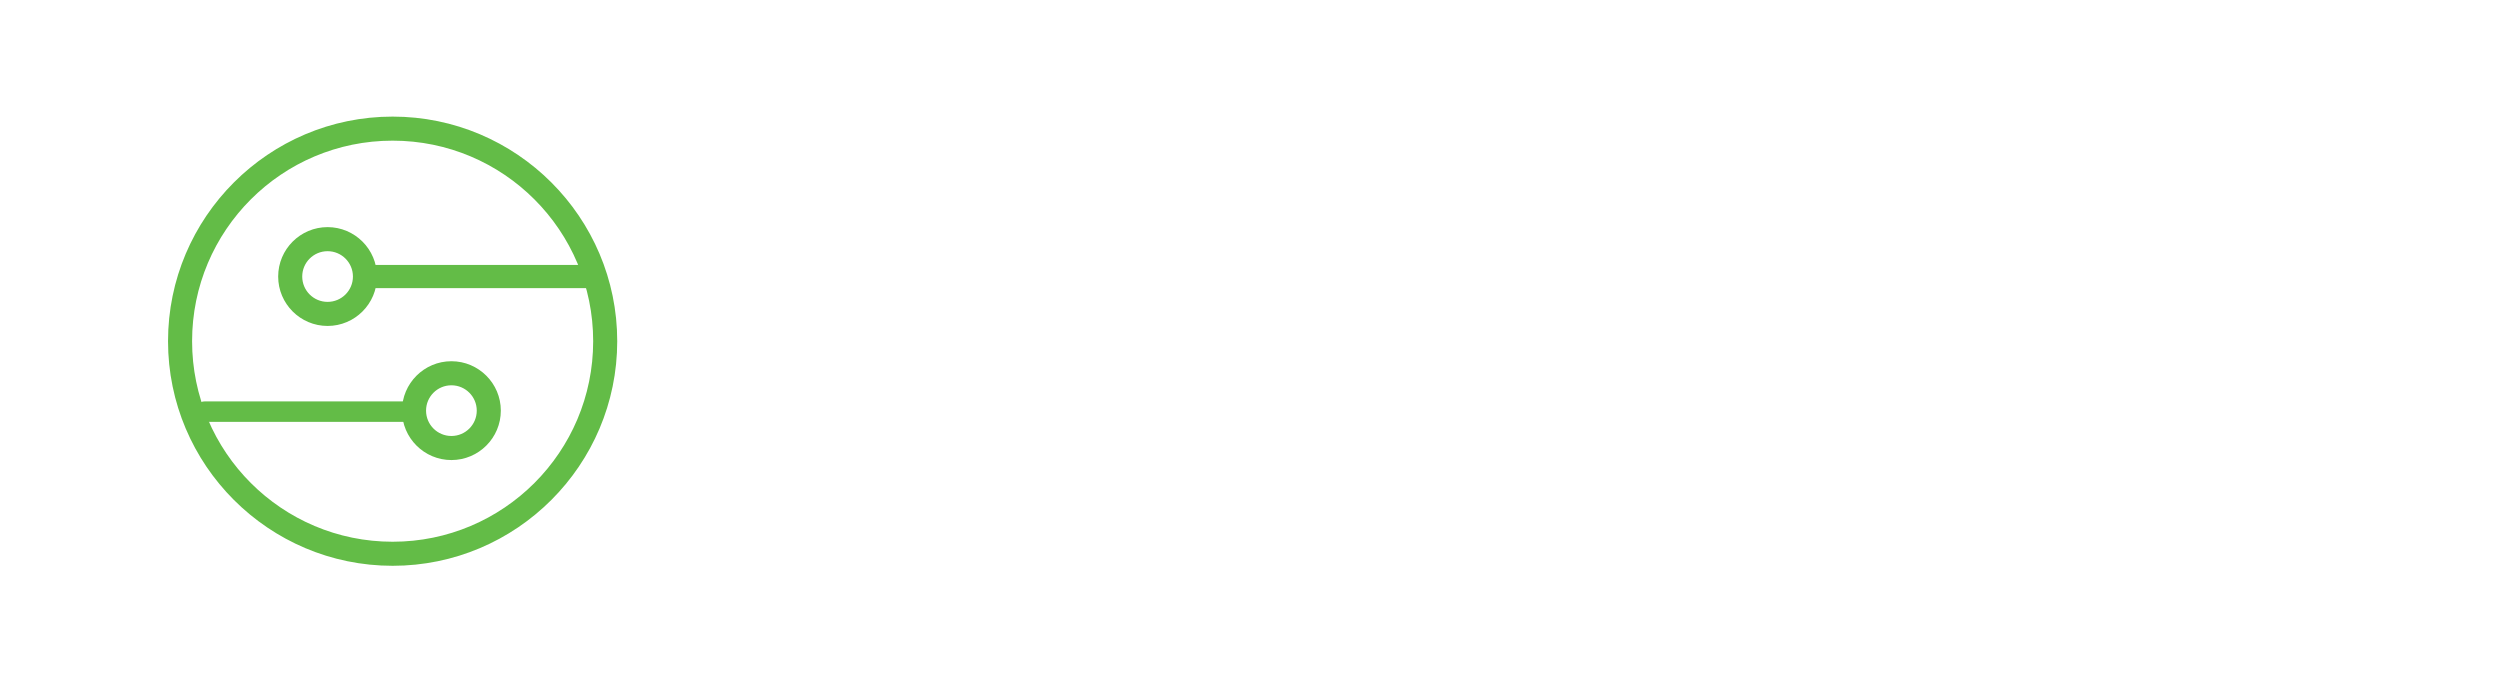
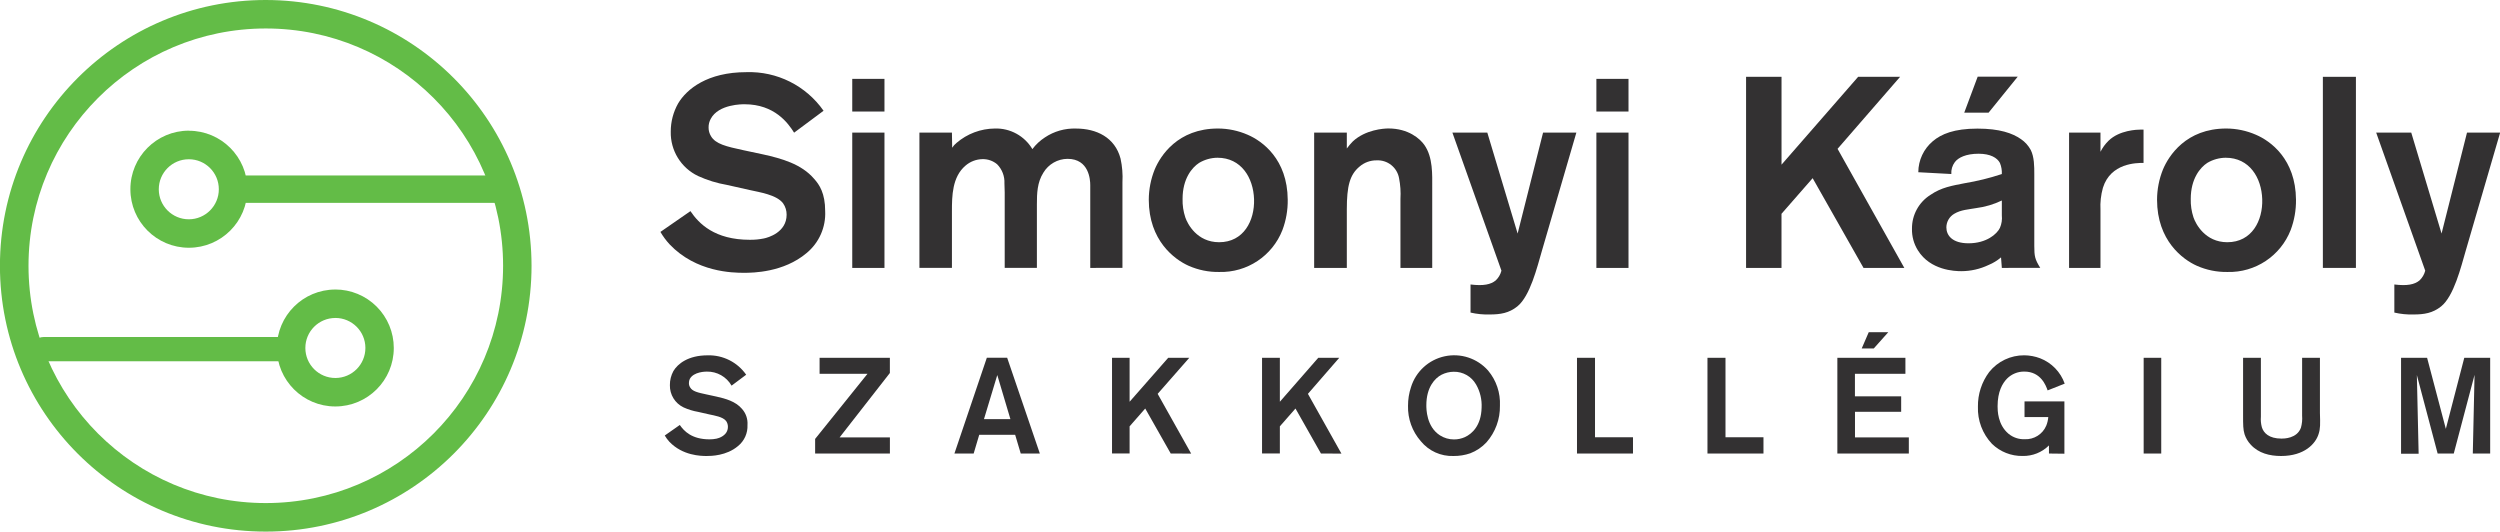
- <svg xmlns="http://www.w3.org/2000/svg" xmlns:xlink="http://www.w3.org/1999/xlink" width="841.89pt" height="229.801pt" viewBox="0 0 841.89 229.801" version="1.2" id="svg3875">
-   <defs id="defs3806">
-     <g id="g3804">
-       <symbol overflow="visible" id="glyph0-0">
-         <path style="stroke:none;" d="" id="path3732" />
-       </symbol>
-       <symbol overflow="visible" id="glyph0-1">
-         <path style="stroke:none;" d="M 48.688 -16.172 C 48.688 -21.188 47.062 -23.656 45.531 -25.344 C 41.906 -29.578 36.203 -31.125 31.047 -32.281 L 25.422 -33.516 C 20.406 -34.594 17.406 -35.281 16.094 -37.516 C 15.641 -38.281 15.406 -39.062 15.406 -39.984 C 15.406 -40.828 15.562 -41.594 16.016 -42.438 C 18.25 -46.688 25.109 -46.609 25.656 -46.609 C 34.203 -46.609 38.047 -41.219 39.75 -38.516 L 48.141 -44.75 C 40.594 -55 31.047 -55.766 26.188 -55.766 C 15.172 -55.766 9.25 -51 6.781 -46.828 C 4.859 -43.594 4.703 -40.062 4.703 -38.828 C 4.703 -30.969 9.938 -27.5 12.484 -26.188 C 14.938 -24.875 17.953 -24.266 20.719 -23.656 L 27.188 -22.188 C 29.891 -21.562 34.812 -20.875 36.672 -18.406 C 37.594 -17.172 37.672 -15.719 37.672 -15.172 C 37.672 -10.094 32.359 -8.625 31.203 -8.391 C 29.578 -8.016 27.656 -8.016 27.188 -8.016 C 17.172 -8.016 12.703 -12.641 10.328 -16.172 L 1.766 -10.25 C 2.469 -9.016 3.469 -7.703 4.391 -6.703 C 11.938 1.234 22.344 1.391 25.578 1.391 C 28.047 1.391 36.828 1.312 43.375 -4.234 C 47.141 -7.469 48.688 -11.25 48.688 -16.172 Z M 48.688 -16.172 " id="path3735" />
-       </symbol>
-       <symbol overflow="visible" id="glyph0-2">
-         <path style="stroke:none;" d="M 14.172 -44.531 L 14.172 -53.844 L 5 -53.844 L 5 -44.531 Z M 14.172 0 L 14.172 -38.516 L 5 -38.516 L 5 0 Z M 14.172 0 " id="path3738" />
-       </symbol>
-       <symbol overflow="visible" id="glyph0-3">
-         <path style="stroke:none;" d="M 62.625 0 L 62.625 -24.344 C 62.625 -27.812 62.547 -29.344 62.094 -31.125 C 60.469 -37.125 55.234 -39.672 49.375 -39.672 C 44.828 -39.672 42.141 -38.203 40.516 -37.125 C 38.438 -35.75 37.672 -34.656 36.969 -33.812 C 34.812 -37.672 30.656 -39.672 26.266 -39.672 C 20.875 -39.672 16.719 -36.828 15.406 -35.594 C 15.016 -35.281 14.797 -35.047 14.172 -34.203 L 14.094 -38.516 L 4.859 -38.516 L 4.859 0 L 14.094 0 L 14.094 -16.172 C 14.094 -20.484 14.172 -25.875 17.953 -29.125 C 19.875 -30.734 21.875 -30.969 22.797 -30.969 C 23.5 -30.969 25.422 -30.891 26.953 -29.5 C 29.047 -27.578 29.047 -24.875 29.047 -24.109 C 29.047 -23.266 29.125 -22.422 29.125 -21.562 L 29.125 0 L 38.281 0 L 38.281 -18.109 C 38.281 -21.188 38.359 -24.344 40.141 -27.109 C 42.219 -30.5 45.531 -31.047 46.984 -31.047 C 53.156 -31.047 53.453 -25.031 53.453 -23.578 L 53.453 0 Z M 62.625 0 " id="path3741" />
-       </symbol>
-       <symbol overflow="visible" id="glyph0-4">
-         <path style="stroke:none;" d="M 42.297 -19.406 C 42.219 -30.969 35.047 -36.125 30.891 -37.906 C 27.266 -39.516 23.875 -39.672 22.422 -39.672 C 10.938 -39.672 6.016 -31.891 4.391 -28.047 C 3.844 -26.656 2.703 -23.578 2.703 -19.406 C 2.703 -7.781 10.016 -2.391 14.016 -0.609 C 17.797 1.078 21.109 1.156 22.719 1.156 C 34.203 1.156 39.203 -6.859 40.75 -10.781 C 42.219 -14.406 42.297 -18.031 42.297 -19.406 Z M 32.656 -19.562 C 32.891 -13.484 29.734 -7.312 22.719 -7.312 C 16.406 -7.312 13.719 -12.562 13.094 -14.406 C 12.484 -16.172 12.328 -17.797 12.328 -19.641 C 12.328 -25.422 15.016 -28.578 17.031 -29.891 C 19.109 -31.203 21.422 -31.359 22.266 -31.359 C 29.047 -31.359 32.5 -25.578 32.656 -19.562 Z M 32.656 -19.562 " id="path3744" />
-       </symbol>
-       <symbol overflow="visible" id="glyph0-5">
-         <path style="stroke:none;" d="M 38.516 0 L 38.516 -22.641 C 38.516 -26.578 38.75 -31.422 36.281 -34.969 C 35.047 -36.75 31.734 -39.672 26.031 -39.672 C 24.734 -39.672 19.484 -39.359 15.875 -35.969 C 15.094 -35.203 14.328 -34.203 14.172 -33.969 L 14.172 -38.516 L 4.859 -38.516 L 4.859 0 L 14.172 0 L 14.172 -16.719 C 14.172 -23.344 15.016 -26.578 17.797 -28.891 C 19.719 -30.5 21.641 -30.656 22.641 -30.656 C 24.5 -30.656 27.969 -30.047 29.047 -25.578 C 29.422 -24.109 29.422 -22.641 29.422 -19.641 L 29.422 0 Z M 38.516 0 " id="path3747" />
-       </symbol>
-       <symbol overflow="visible" id="glyph0-6">
-         <path style="stroke:none;" d="M 36.203 -38.516 L 26.734 -38.516 L 19.484 -9.781 L 10.859 -38.516 L 0.922 -38.516 L 14.859 0.766 C 14.719 1.312 14.406 2.469 13.25 3.547 C 11.859 4.703 9.781 5.156 6.078 4.703 L 6.078 12.703 C 7.547 13.016 8.625 13.25 11.547 13.25 C 14.562 13.25 17.031 12.859 19.406 10.938 C 23.031 8.016 25.031 -0.156 26.422 -4.938 Z M 36.203 -38.516 " id="path3750" />
-       </symbol>
-       <symbol overflow="visible" id="glyph0-7">
-         <path style="stroke:none;" d="" id="path3753" />
-       </symbol>
-       <symbol overflow="visible" id="glyph0-8">
-         <path style="stroke:none;" d="M 51.219 0 L 32.203 -33.891 L 50 -54.391 L 38.047 -54.391 L 16.25 -29.422 L 16.25 -54.391 L 6.156 -54.391 L 6.156 0 L 16.25 0 L 16.25 -15.406 L 25.109 -25.578 L 39.594 0 Z M 51.219 0 " id="path3756" />
-       </symbol>
-       <symbol overflow="visible" id="glyph0-9">
-         <path style="stroke:none;" d="M 32.125 -54.391 L 20.719 -54.391 L 16.875 -44.141 L 23.797 -44.141 Z M 38.516 0 C 36.969 -2.469 36.828 -3.312 36.828 -6.234 L 36.828 -26.734 C 36.828 -28.891 36.828 -31.578 35.812 -33.578 C 35.516 -34.203 34.656 -35.516 33.047 -36.672 C 30.656 -38.359 26.953 -39.672 20.641 -39.672 C 13.938 -39.672 10.328 -38.125 7.938 -36.125 C 4.156 -33.047 3.844 -28.969 3.781 -27.266 L 13.172 -26.734 C 13.172 -27.266 13.094 -28.812 14.172 -30.125 C 15.172 -31.422 17.406 -32.5 20.953 -32.5 C 24.344 -32.5 26.266 -31.359 27.031 -29.891 C 27.5 -28.969 27.578 -27.734 27.578 -26.734 C 24.734 -25.734 22.641 -25.266 16.953 -24.109 C 13.406 -23.422 10.406 -22.953 7.234 -20.797 C 2.547 -17.641 2 -13.328 2 -11.172 C 1.922 -8.094 3.078 -6.016 3.703 -5 C 7.234 0.688 14.172 0.922 16.016 0.922 C 18.875 0.922 21.266 0.312 23.797 -0.844 C 24.578 -1.156 25.875 -1.766 27.344 -3 L 27.578 0 Z M 27.578 -14.938 C 27.578 -13.719 27.656 -12.641 27.031 -11.406 C 26.188 -9.625 23.188 -7.016 18.109 -7.016 C 13.484 -7.016 11.781 -9.25 11.781 -11.547 C 11.781 -13.25 12.703 -14.562 14.016 -15.406 C 15.953 -16.562 18.172 -16.641 20.266 -17.031 C 24.031 -17.641 26.031 -18.406 27.578 -19.188 Z M 27.578 -14.938 " id="path3759" />
-       </symbol>
-       <symbol overflow="visible" id="glyph0-10">
-         <path style="stroke:none;" d="M 26.109 -29.891 L 26.109 -39.359 L 25.344 -39.359 C 24.266 -39.359 19.25 -39.203 16.172 -36.203 C 15.25 -35.359 14.484 -34.203 13.859 -33.047 L 13.859 -38.516 L 4.938 -38.516 L 4.938 0 L 13.859 0 L 13.859 -16.484 C 13.859 -18.719 13.859 -20.641 14.562 -22.797 C 16.797 -29.891 24.188 -29.891 26.109 -29.891 Z M 26.109 -29.891 " id="path3762" />
-       </symbol>
-       <symbol overflow="visible" id="glyph0-11">
-         <path style="stroke:none;" d="M 14.406 0 L 14.406 -54.391 L 5 -54.391 L 5 0 Z M 14.406 0 " id="path3765" />
-       </symbol>
-       <symbol overflow="visible" id="glyph1-0">
-         <path style="stroke:none;" d="" id="path3768" />
-       </symbol>
-       <symbol overflow="visible" id="glyph1-1">
-         <path style="stroke:none;" d="M 24.391 -8.109 C 24.391 -10.609 23.578 -11.844 22.812 -12.703 C 21 -14.812 18.141 -15.594 15.547 -16.172 L 12.734 -16.781 C 10.234 -17.328 8.719 -17.672 8.062 -18.797 C 7.828 -19.188 7.719 -19.562 7.719 -20.031 C 7.719 -20.453 7.797 -20.844 8.031 -21.266 C 9.141 -23.391 12.578 -23.344 12.859 -23.344 C 17.141 -23.344 19.062 -20.641 19.922 -19.297 L 24.125 -22.422 C 20.344 -27.562 15.547 -27.938 13.125 -27.938 C 7.609 -27.938 4.625 -25.547 3.391 -23.469 C 2.438 -21.844 2.359 -20.062 2.359 -19.453 C 2.359 -15.516 4.984 -13.781 6.25 -13.125 C 7.484 -12.469 9 -12.156 10.375 -11.844 L 13.625 -11.109 C 14.969 -10.812 17.438 -10.453 18.375 -9.219 C 18.828 -8.609 18.875 -7.875 18.875 -7.609 C 18.875 -5.062 16.203 -4.328 15.625 -4.203 C 14.812 -4.016 13.859 -4.016 13.625 -4.016 C 8.609 -4.016 6.375 -6.328 5.172 -8.109 L 0.891 -5.141 C 1.234 -4.516 1.734 -3.859 2.203 -3.359 C 5.984 0.625 11.188 0.688 12.812 0.688 C 14.047 0.688 18.453 0.656 21.734 -2.125 C 23.625 -3.75 24.391 -5.641 24.391 -8.109 Z M 24.391 -8.109 " id="path3771" />
-       </symbol>
-       <symbol overflow="visible" id="glyph1-2">
-         <path style="stroke:none;" d="M 22.188 0 L 22.188 -4.594 L 7.875 -4.594 L 22.188 -22.922 L 22.188 -27.25 L 2.203 -27.25 L 2.203 -22.688 L 15.828 -22.688 L 0.922 -4.172 L 0.922 0 Z M 22.188 0 " id="path3774" />
-       </symbol>
-       <symbol overflow="visible" id="glyph1-3">
-         <path style="stroke:none;" d="M 24.547 0 L 15.25 -27.25 L 9.453 -27.25 L 0.234 0 L 5.719 0 L 7.297 -5.328 L 17.516 -5.328 L 19.109 0 Z M 16.172 -9.797 L 8.641 -9.797 L 12.422 -22.344 Z M 16.172 -9.797 " id="path3777" />
-       </symbol>
-       <symbol overflow="visible" id="glyph1-4">
-         <path style="stroke:none;" d="M 25.672 0 L 16.125 -16.984 L 25.047 -27.25 L 19.062 -27.25 L 8.141 -14.75 L 8.141 -27.25 L 3.094 -27.25 L 3.094 0 L 8.141 0 L 8.141 -7.719 L 12.578 -12.812 L 19.844 0 Z M 25.672 0 " id="path3780" />
-       </symbol>
-       <symbol overflow="visible" id="glyph1-5">
-         <path style="stroke:none;" d="M 27.984 -13.625 C 28.016 -18.828 26.016 -22 24.578 -23.625 C 23.312 -25.094 20.188 -27.938 14.938 -27.938 C 9.109 -27.938 4.438 -24.312 2.656 -18.875 C 1.891 -16.562 1.859 -14.469 1.859 -13.578 C 1.859 -9.797 2.938 -6.406 5.484 -3.516 C 8.031 -0.578 10.953 0.688 14.812 0.688 C 17.141 0.688 18.719 0.234 19.562 -0.078 C 22 -0.969 23.578 -2.547 24.203 -3.203 C 27.781 -7.094 27.984 -11.922 27.984 -13.625 Z M 22.844 -13.078 C 22.734 -7.953 20.109 -5.641 18.094 -4.703 C 16.75 -4.094 15.516 -4.047 14.969 -4.047 C 14.281 -4.047 12.625 -4.125 10.953 -5.203 C 7.141 -7.719 7.094 -12.734 7.094 -13.781 C 7.094 -18.875 9.5 -21.422 11.422 -22.469 C 11.969 -22.734 13.203 -23.266 14.891 -23.266 C 17.641 -23.266 19.797 -22 21.234 -19.688 C 22.469 -17.719 22.891 -15.328 22.844 -13.078 Z M 22.844 -13.078 " id="path3783" />
-       </symbol>
-       <symbol overflow="visible" id="glyph1-6">
-         <path style="stroke:none;" d="M 19.109 0 L 19.109 -4.625 L 8.297 -4.625 L 8.297 -27.25 L 3.172 -27.25 L 3.172 0 Z M 19.109 0 " id="path3786" />
-       </symbol>
-       <symbol overflow="visible" id="glyph1-7">
-         <path style="stroke:none;" d="M 17.516 -34.547 L 11.969 -34.547 L 9.922 -29.906 L 13.359 -29.906 Z M 23.344 0 L 23.344 -4.594 L 8.031 -4.594 L 8.031 -11.891 L 21.188 -11.891 L 21.188 -16.281 L 8.031 -16.281 L 8.031 -22.688 L 22.391 -22.688 L 22.391 -27.25 L 3.016 -27.25 L 3.016 0 Z M 23.344 0 " id="path3789" />
-       </symbol>
-       <symbol overflow="visible" id="glyph1-8">
-         <path style="stroke:none;" d="M 26.438 0 L 26.438 -14.891 L 14.969 -14.891 L 14.969 -10.422 L 21.766 -10.422 C 21.609 -9.188 21.422 -8.531 21.188 -7.984 C 20.141 -5.438 17.75 -4.125 15.047 -4.125 C 13.312 -4.125 11.812 -4.547 10.453 -5.672 C 7.328 -8.297 7.328 -12.391 7.328 -13.516 C 7.328 -17.719 8.719 -20.031 10.031 -21.375 C 11.844 -23.188 14.016 -23.344 14.938 -23.344 C 19.688 -23.344 21.109 -19.297 21.578 -17.984 L 26.438 -19.922 C 24.656 -24.625 21.234 -26.438 19.453 -27.125 C 17.484 -27.859 15.75 -27.938 14.969 -27.938 C 9.453 -27.938 6.219 -24.734 4.984 -23.188 C 2.812 -20.453 1.781 -16.828 1.781 -13.359 C 1.781 -7.719 4.25 -4.328 5.828 -2.734 C 9.109 0.469 12.891 0.688 14.547 0.688 C 17.594 0.688 19.844 -0.266 22.031 -2.312 L 22.078 0 Z M 26.438 0 " id="path3792" />
-       </symbol>
-       <symbol overflow="visible" id="glyph1-9">
-         <path style="stroke:none;" d="M 8.109 0 L 8.109 -27.25 L 3.094 -27.25 L 3.094 0 Z M 8.109 0 " id="path3795" />
-       </symbol>
-       <symbol overflow="visible" id="glyph1-10">
-         <path style="stroke:none;" d="M 25.047 -11.547 L 25.047 -27.25 L 19.953 -27.25 L 19.953 -10.766 C 19.953 -8.953 19.922 -8.219 19.609 -7.328 C 18.484 -4.25 14.75 -4.25 14.094 -4.25 C 10.453 -4.25 9 -5.859 8.484 -7.484 C 8.219 -8.297 8.219 -8.875 8.219 -10.5 L 8.219 -27.25 L 3.094 -27.25 L 3.094 -11.031 C 3.094 -8.141 3.094 -6.875 3.516 -5.484 C 3.969 -4.016 4.906 -2.891 5.25 -2.547 C 7.484 -0.078 10.688 0.688 13.891 0.688 C 20.578 0.688 23.703 -2.812 24.578 -5.562 C 25.094 -7.094 25.047 -8.406 25.047 -11.547 Z M 25.047 -11.547 " id="path3798" />
-       </symbol>
-       <symbol overflow="visible" id="glyph1-11">
-         <path style="stroke:none;" d="M 28.297 0 L 28.297 -27.25 L 20.922 -27.25 L 15.672 -7.031 L 10.344 -27.25 L 2.938 -27.25 L 2.938 0 L 7.906 0 L 7.406 -22.391 L 13.312 0 L 17.906 0 L 23.812 -22.391 L 23.312 0 Z M 28.297 0 " id="path3801" />
-       </symbol>
-     </g>
+ <svg xmlns="http://www.w3.org/2000/svg" id="Layer_1" data-name="Layer 1" viewBox="0 0 841.89 179.02">
+   <defs>
+     <style>.cls-1{fill:#333132;}.cls-2{fill:#63bc47;}</style>
  </defs>
-   <g id="surface2077">
-     <g style="fill:rgb(100%,100%,100%);fill-opacity:1;" id="g3836">
-       <use xlink:href="#glyph0-1" x="242.741" y="115.512" id="use3808" />
-       <use xlink:href="#glyph0-2" x="294.116" y="115.512" id="use3810" />
-       <use xlink:href="#glyph0-3" x="313.372" y="115.512" id="use3812" />
-       <use xlink:href="#glyph0-4" x="380.769" y="115.512" id="use3814" />
-       <use xlink:href="#glyph0-5" x="425.674" y="115.512" id="use3816" />
-       <use xlink:href="#glyph0-6" x="468.961" y="115.512" id="use3818" />
-       <use xlink:href="#glyph0-2" x="505.856" y="115.512" id="use3820" />
-       <use xlink:href="#glyph0-7" x="525.112" y="115.512" id="use3822" />
-       <use xlink:href="#glyph0-8" x="547.295" y="115.512" id="use3824" />
-       <use xlink:href="#glyph0-9" x="598.67" y="115.512" id="use3826" />
-       <use xlink:href="#glyph0-10" x="640.417" y="115.512" id="use3828" />
-       <use xlink:href="#glyph0-4" x="667.684" y="115.512" id="use3830" />
-       <use xlink:href="#glyph0-11" x="712.589" y="115.512" id="use3832" />
-       <use xlink:href="#glyph0-6" x="731.845" y="115.512" id="use3834" />
-     </g>
-     <g style="fill:rgb(100%,100%,100%);fill-opacity:1;" id="g3864">
-       <use xlink:href="#glyph1-1" x="244.861" y="168.332" id="use3838" />
-       <use xlink:href="#glyph1-2" x="287.619" y="168.332" id="use3840" />
-       <use xlink:href="#glyph1-3" x="327.945" y="168.332" id="use3842" />
-       <use xlink:href="#glyph1-4" x="369.892" y="168.332" id="use3844" />
-       <use xlink:href="#glyph1-4" x="412.649" y="168.332" id="use3846" />
-       <use xlink:href="#glyph1-5" x="455.406" y="168.332" id="use3848" />
-       <use xlink:href="#glyph1-6" x="502.177" y="168.332" id="use3850" />
-       <use xlink:href="#glyph1-6" x="539.3" y="168.332" id="use3852" />
-       <use xlink:href="#glyph1-7" x="576.423" y="168.332" id="use3854" />
-       <use xlink:href="#glyph1-8" x="617.56" y="168.332" id="use3856" />
-       <use xlink:href="#glyph1-9" x="663.52" y="168.332" id="use3858" />
-       <use xlink:href="#glyph1-10" x="691.806" y="168.332" id="use3860" />
-       <use xlink:href="#glyph1-11" x="736.956" y="168.332" id="use3862" />
-     </g>
-     <path style=" stroke:none;fill-rule:nonzero;fill:rgb(38.823%,73.726%,27.843%);fill-opacity:1;" d="M 132.219 39.266 C 90.516 39.266 56.586 73.195 56.586 114.898 C 56.586 156.605 90.516 190.535 132.219 190.535 C 173.926 190.535 207.855 156.605 207.855 114.898 C 207.855 73.195 173.926 39.266 132.219 39.266 M 132.219 47.367 C 169.516 47.367 199.754 77.605 199.754 114.898 C 199.754 152.195 169.516 182.434 132.219 182.434 C 94.922 182.434 64.688 152.195 64.688 114.898 C 64.688 77.605 94.922 47.367 132.219 47.367 " id="path3866" />
-     <path style=" stroke:none;fill-rule:nonzero;fill:rgb(38.823%,73.726%,27.843%);fill-opacity:1;" d="M 110.312 76.484 C 119.488 76.484 126.953 83.949 126.953 93.125 C 126.953 102.301 119.488 109.766 110.312 109.766 C 101.141 109.766 93.676 102.301 93.676 93.125 C 93.676 83.949 101.141 76.484 110.312 76.484 M 110.312 84.59 C 105.602 84.59 101.777 88.41 101.777 93.125 C 101.777 97.84 105.602 101.66 110.312 101.66 C 115.027 101.66 118.852 97.84 118.852 93.125 C 118.852 88.41 115.027 84.59 110.312 84.59 M 197.867 97.02 L 123.039 97.02 C 120.887 97.02 119.141 95.277 119.141 93.125 C 119.141 90.973 120.887 89.227 123.039 89.227 L 197.867 89.227 C 200.02 89.227 201.766 90.973 201.766 93.125 C 201.766 95.277 200.02 97.02 197.867 97.02 " id="path3868" />
-     <path style=" stroke:none;fill-rule:nonzero;fill:rgb(38.823%,73.726%,27.843%);fill-opacity:1;" d="M 139.387 142.066 L 68.965 142.066 C 67.059 142.066 65.516 140.523 65.516 138.617 C 65.516 136.715 67.059 135.172 68.965 135.172 L 139.387 135.172 C 141.289 135.172 142.832 136.715 142.832 138.617 C 142.832 140.523 141.289 142.066 139.387 142.066 " id="path3870" />
-     <path style=" stroke:none;fill-rule:nonzero;fill:rgb(38.823%,73.726%,27.843%);fill-opacity:1;" d="M 152.016 121.645 C 142.84 121.645 135.375 129.109 135.375 138.285 C 135.375 147.461 142.84 154.926 152.016 154.926 C 161.191 154.926 168.656 147.461 168.656 138.285 C 168.656 129.109 161.191 121.645 152.016 121.645 M 152.016 129.75 C 156.727 129.75 160.551 133.57 160.551 138.285 C 160.551 143 156.727 146.82 152.016 146.82 C 147.301 146.82 143.477 143 143.477 138.285 C 143.477 133.57 147.301 129.75 152.016 129.75 " id="path3872" />
-   </g>
+   <path class="cls-1" d="M271.62,85.22c-7.75,6.55-18.14,6.65-21.06,6.65-3.82,0-16.13-.18-25.06-9.58a24,24,0,0,1-3.1-4.19l10.11-7c2.83,4.19,8.12,9.65,20,9.65a22.11,22.11,0,0,0,4.73-.45c1.36-.27,7.66-2,7.66-8a6.55,6.55,0,0,0-1.19-3.83c-2.19-2.92-8-3.73-11.21-4.47l-7.66-1.72a39.53,39.53,0,0,1-9.75-3,16.15,16.15,0,0,1-9.21-14.95,19.24,19.24,0,0,1,2.46-9.46c2.91-4.93,9.94-10.57,23-10.57a30.5,30.5,0,0,1,26,13l-9.92,7.38c-2-3.2-6.57-9.57-16.69-9.57-.63,0-8.74-.1-11.39,4.92a5.83,5.83,0,0,0-.72,2.92,5.42,5.42,0,0,0,.81,2.91c1.55,2.64,5.1,3.47,11,4.74L257,52c6.11,1.36,12.85,3.19,17.14,8.2,1.82,2,3.74,4.93,3.74,10.85A17.22,17.22,0,0,1,271.62,85.22Z" />
+   <path class="cls-1" d="M287,37.55v-11h10.85v11Zm0,52.68V44.65h10.85V90.22Z" />
+   <path class="cls-1" d="M367.15,90.22V62.33c0-1.73-.37-8.84-7.66-8.84a9.57,9.57,0,0,0-8.12,4.65c-2.09,3.28-2.19,7-2.19,10.65V90.21H338.34V64.77c0-1-.09-2-.09-3a8.56,8.56,0,0,0-2.46-6.45,7.39,7.39,0,0,0-4.92-1.73,9,9,0,0,0-5.74,2.19c-4.48,3.82-4.56,10.2-4.56,15.31V90.21H309.62V44.65h10.95l.08,5.1a6.92,6.92,0,0,1,1.47-1.63A20.08,20.08,0,0,1,335,43.28a14.19,14.19,0,0,1,12.66,6.93,16.5,16.5,0,0,1,4.2-3.92,17.78,17.78,0,0,1,10.49-3c6.92,0,13.12,3,15,10.11a29.7,29.7,0,0,1,.64,8v28.8Z" />
+   <path class="cls-1" d="M431.87,77.46a22.2,22.2,0,0,1-21.3,14.13,24.48,24.48,0,0,1-10.3-2.09c-4.73-2.11-13.41-8.48-13.41-22.25a27.43,27.43,0,0,1,2-10.2c1.91-4.57,7.75-13.77,21.3-13.77a25.09,25.09,0,0,1,10,2.1c4.91,2.1,13.4,8.2,13.49,21.87A28,28,0,0,1,431.87,77.46ZM410,53.12a12.31,12.31,0,0,0-6.2,1.74c-2.37,1.55-5.56,5.28-5.56,12.12a18.14,18.14,0,0,0,.91,6.2c.73,2.19,3.92,8.39,11.4,8.39,8.28,0,12-7.3,11.76-14.5S418,53.12,410,53.12Z" />
+   <path class="cls-1" d="M471.61,90.22V67a27.55,27.55,0,0,0-.47-7,7.29,7.29,0,0,0-7.56-6,8.66,8.66,0,0,0-5.75,2.1c-3.28,2.73-4.28,6.55-4.28,14.4V90.22h-11V44.65h11V50a21.42,21.42,0,0,1,2-2.36c4.28-4,10.48-4.38,12-4.38,6.75,0,10.65,3.46,12.12,5.56,2.93,4.2,2.64,9.94,2.64,14.59V90.22Z" />
+   <path class="cls-1" d="M519.27,84.39c-1.64,5.65-4,15.31-8.28,18.78-2.83,2.28-5.74,2.73-9.3,2.73a25.24,25.24,0,0,1-6.48-.64V95.8c4.38.54,6.84,0,8.49-1.37a6.85,6.85,0,0,0,1.92-3.28L489.1,44.65h11.76l10.21,34,8.57-34h11.21Z" />
+   <path class="cls-1" d="M537.59,37.55v-11h10.82v11Zm0,52.68V44.65h10.82V90.22Z" />
+   <path class="cls-1" d="M627.55,90.22,610.42,60,599.93,72V90.22H588V25.87h11.94V55.45l25.8-29.58h14.13L618.81,50.12l22.48,40.1Z" />
+   <path class="cls-1" d="M674.13,90.22l-.27-3.55a15.41,15.41,0,0,1-4.19,2.56,21.4,21.4,0,0,1-9.21,2.09c-2.19,0-10.39-.27-14.59-7a13.06,13.06,0,0,1-2-7.3,13.29,13.29,0,0,1,6.2-11.38c3.73-2.56,7.29-3.1,11.48-3.93a83.42,83.42,0,0,0,12.58-3.1,8.67,8.67,0,0,0-.64-3.73c-.91-1.74-3.19-3.11-7.19-3.11-4.2,0-6.84,1.28-8,2.83a6,6,0,0,0-1.18,4L646,58a13.73,13.73,0,0,1,4.92-10.48c2.83-2.37,7.1-4.21,15-4.21,7.48,0,11.84,1.56,14.68,3.56a10.4,10.4,0,0,1,3.27,3.64c1.19,2.37,1.19,5.56,1.19,8.11V82.81c0,3.47.19,4.48,2,7.39Zm0-22.7a28.25,28.25,0,0,1-8.66,2.56c-2.46.45-5.1.54-7.38,1.92a5.34,5.34,0,0,0-2.64,4.55c0,2.74,2,5.38,7.48,5.38,6,0,9.56-3.1,10.56-5.2a8.36,8.36,0,0,0,.64-4.19Zm-4.46-29.58h-8.2L666,25.81h13.49Z" />
+   <path class="cls-1" d="M708.17,63.24a23,23,0,0,0-.82,7.48v19.5H696.77V44.65h10.58v6.47a13.94,13.94,0,0,1,2.73-3.74c3.65-3.55,9.58-3.74,10.84-3.74h.93V54.86C719.53,54.86,710.78,54.86,708.17,63.24Z" />
+   <path class="cls-1" d="M771.4,77.46a22.22,22.22,0,0,1-21.31,14.13A24.46,24.46,0,0,1,739.8,89.5c-4.73-2.11-13.4-8.48-13.4-22.25a27.45,27.45,0,0,1,2-10.2c1.92-4.57,7.75-13.77,21.3-13.77a25.1,25.1,0,0,1,10,2.1c4.92,2.1,13.39,8.2,13.49,21.87A28,28,0,0,1,771.4,77.46ZM749.51,53.12a12.34,12.34,0,0,0-6.2,1.74c-2.36,1.55-5.56,5.28-5.56,12.12a18.14,18.14,0,0,0,.91,6.2c.74,2.19,3.92,8.39,11.4,8.39,8.28,0,12-7.3,11.76-14.5S757.54,53.12,749.51,53.12Z" />
+   <path class="cls-1" d="M782.24,90.22V25.87h11.13V90.22Z" />
+   <path class="cls-1" d="M830.36,84.39c-1.64,5.65-4,15.31-8.28,18.78-2.83,2.28-5.74,2.73-9.3,2.73a25.12,25.12,0,0,1-6.47-.64V95.8c4.37.54,6.84,0,8.48-1.37a6.77,6.77,0,0,0,1.92-3.28l-16.52-46.5H812l10.21,34,8.57-34h11.16Z" />
+   <path class="cls-1" d="M248.52,150.22c-3.88,3.29-9.08,3.34-10.55,3.34-1.92,0-8.08-.1-12.56-4.8a12.24,12.24,0,0,1-1.55-2.1l5.07-3.55c1.42,2.09,4.07,4.84,10,4.84a11,11,0,0,0,2.36-.23c.69-.14,3.84-1,3.84-4a3.35,3.35,0,0,0-.59-1.92c-1.1-1.46-4-1.87-5.62-2.23l-3.84-.87a19.94,19.94,0,0,1-4.89-1.51,8.09,8.09,0,0,1-4.6-7.49,9.66,9.66,0,0,1,1.18-4.74c1.46-2.46,5-5.3,11.51-5.3a15.29,15.29,0,0,1,13,6.53l-4.92,3.68a9.36,9.36,0,0,0-8.35-4.73c-.32,0-4.38,0-5.71,2.46A3,3,0,0,0,232,129a2.58,2.58,0,0,0,.41,1.46c.77,1.33,2.56,1.74,5.53,2.37l3.32.72c3.07.69,6.44,1.6,8.59,4.12a7.32,7.32,0,0,1,1.87,5.43A8.62,8.62,0,0,1,248.52,150.22Z" />
+   <path class="cls-1" d="M274.5,152.73v-4.92l17.63-21.93H276v-5.39h23.67v5.12L282.74,147.3h16.94v5.43Z" />
+   <path class="cls-1" d="M343.74,152.73l-1.88-6.31h-12.1l-1.87,6.3h-6.48l10.91-32.24h6.85l11,32.24Zm-7.9-26.43-4.48,14.84h8.9Z" />
+   <path class="cls-1" d="M394.25,152.73l-8.59-15.16-5.26,6v9.13h-5.92V120.49h5.92v14.8l13-14.8h7.1l-10.65,12.14,11.28,20.12Z" />
+   <path class="cls-1" d="M444.84,152.73l-8.58-15.16-5.26,6v9.13h-6V120.49h6v14.8l12.93-14.8H451l-10.55,12.14,11.28,20.12Z" />
+   <path class="cls-1" d="M500.6,148.94a14.57,14.57,0,0,1-5.48,3.71,16.8,16.8,0,0,1-5.62.91,13.61,13.61,0,0,1-11.05-5,17.39,17.39,0,0,1-4.29-11.92,19.54,19.54,0,0,1,1-6.26,15.23,15.23,0,0,1,25.95-5.61,17.12,17.12,0,0,1,4,11.83A18.19,18.19,0,0,1,500.6,148.94Zm-3.55-19.5a8.47,8.47,0,0,0-7.49-4.25,9.29,9.29,0,0,0-4.11,1c-2.28,1.18-5.12,4.25-5.12,10.28,0,1.19,0,7.17,4.57,10.13a8.7,8.7,0,0,0,4.73,1.38,8.86,8.86,0,0,0,3.69-.78c2.37-1.09,5.48-3.84,5.62-9.91a14.22,14.22,0,0,0-1.86-7.81Z" />
+   <path class="cls-1" d="M531.06,152.73V120.49h6.07v26.76h12.79v5.48Z" />
+   <path class="cls-1" d="M575,152.73V120.49h6.07v26.76h12.79v5.48Z" />
+   <path class="cls-1" d="M618.74,152.73V120.49h22.92v5.39h-17v7.58h15.57v5.21H624.68v8.63h18.13v5.43ZM631,117.35h-4.06l2.37-5.48h6.58Z" />
+   <path class="cls-1" d="M690,152.73V150a12.2,12.2,0,0,1-8.87,3.55,14.45,14.45,0,0,1-10.32-4.08,17.31,17.31,0,0,1-4.73-12.55,19,19,0,0,1,3.8-11.65,15,15,0,0,1,11.83-5.62,15.54,15.54,0,0,1,5.31,1,14.23,14.23,0,0,1,8.28,8.54l-5.75,2.28c-.55-1.55-2.24-6.34-7.86-6.34a8.08,8.08,0,0,0-5.8,2.36c-1.55,1.6-3.19,4.35-3.19,9.33,0,1.32,0,6.16,3.69,9.26a8.1,8.1,0,0,0,5.44,1.83,7.5,7.5,0,0,0,7.26-4.57,9.84,9.84,0,0,0,.68-2.88h-8v-5.29h13.43v17.62Z" />
+   <path class="cls-1" d="M721.89,152.73V120.49h5.92v32.24Z" />
+   <path class="cls-1" d="M780.8,146.16c-1,3.24-4.73,7.4-12.64,7.4-3.79,0-7.58-.91-10.23-3.84a9.38,9.38,0,0,1-2.06-3.48c-.5-1.64-.5-3.14-.5-6.56V120.49h6v19.82a10.42,10.42,0,0,0,.32,3.56c.59,1.91,2.37,3.83,6.63,3.83.76,0,5.2,0,6.53-3.66a11.59,11.59,0,0,0,.4-4.06V120.49h6v18.58C781.36,142.78,781.41,144.33,780.8,146.16Z" />
+   <path class="cls-1" d="M832.73,152.73l.59-26.49-7,26.49h-5.43l-7-26.43.6,26.49h-5.92v-32.3h8.77l6.31,23.93,6.21-23.93h8.72v32.24Z" />
+   <path class="cls-2" d="M89.51,9.59A79.91,79.91,0,1,1,9.6,89.5,79.91,79.91,0,0,1,89.51,9.59h0m0-9.59A89.51,89.51,0,1,0,179,89.51h0A89.6,89.6,0,0,0,89.51,0Z" />
+   <path class="cls-2" d="M167.2,68.32H78.6a4.62,4.62,0,0,1-.47-9.22h89a4.62,4.62,0,0,1,0,9.22ZM63.58,53.63A10.11,10.11,0,1,0,73.69,63.74h0A10.1,10.1,0,0,0,63.6,53.63h0m0-9.6a19.7,19.7,0,1,1-19.69,19.7A19.7,19.7,0,0,1,63.58,44Z" />
+   <path class="cls-2" d="M98,121.65H14.7a4.08,4.08,0,1,1,0-8.16H98a4.08,4.08,0,1,1,0,8.16Z" />
+   <path class="cls-2" d="M112.92,107.07a10.11,10.11,0,1,1-10.09,10.12h0a10.1,10.1,0,0,1,10.09-10.11m0-9.58a19.69,19.69,0,1,0,19.69,19.69A19.68,19.68,0,0,0,112.92,97.49Z" />
</svg>
